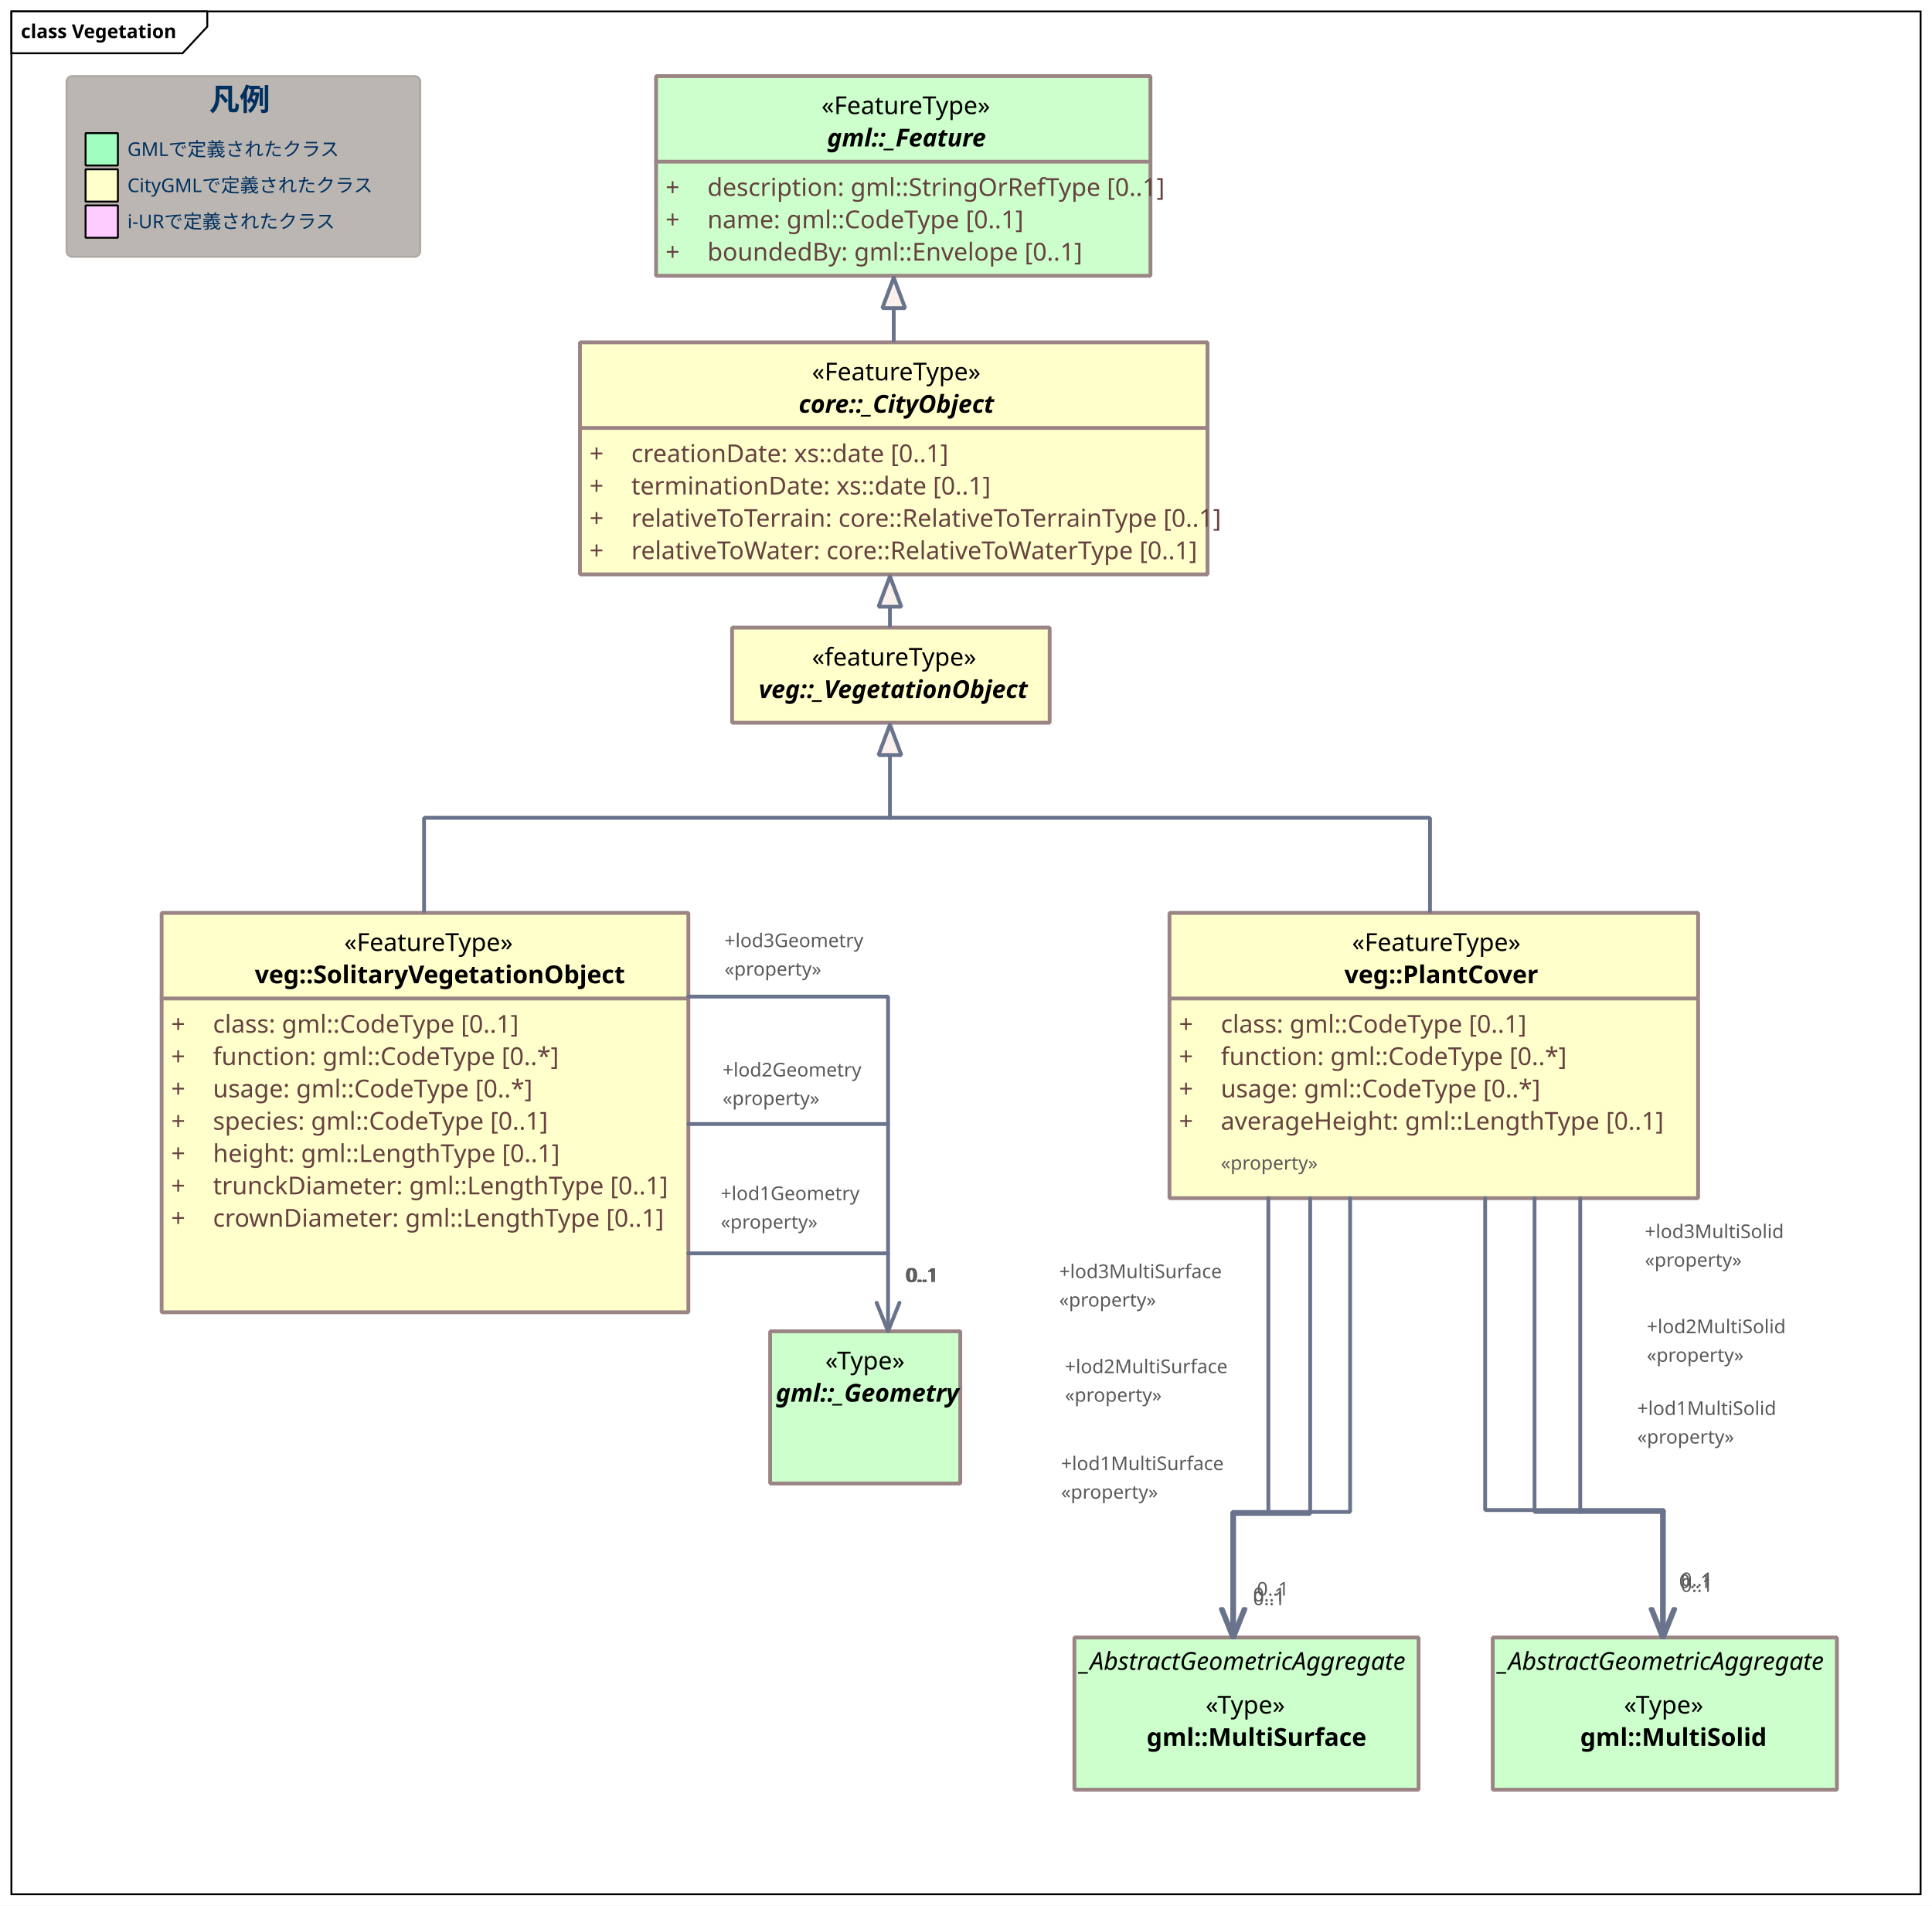
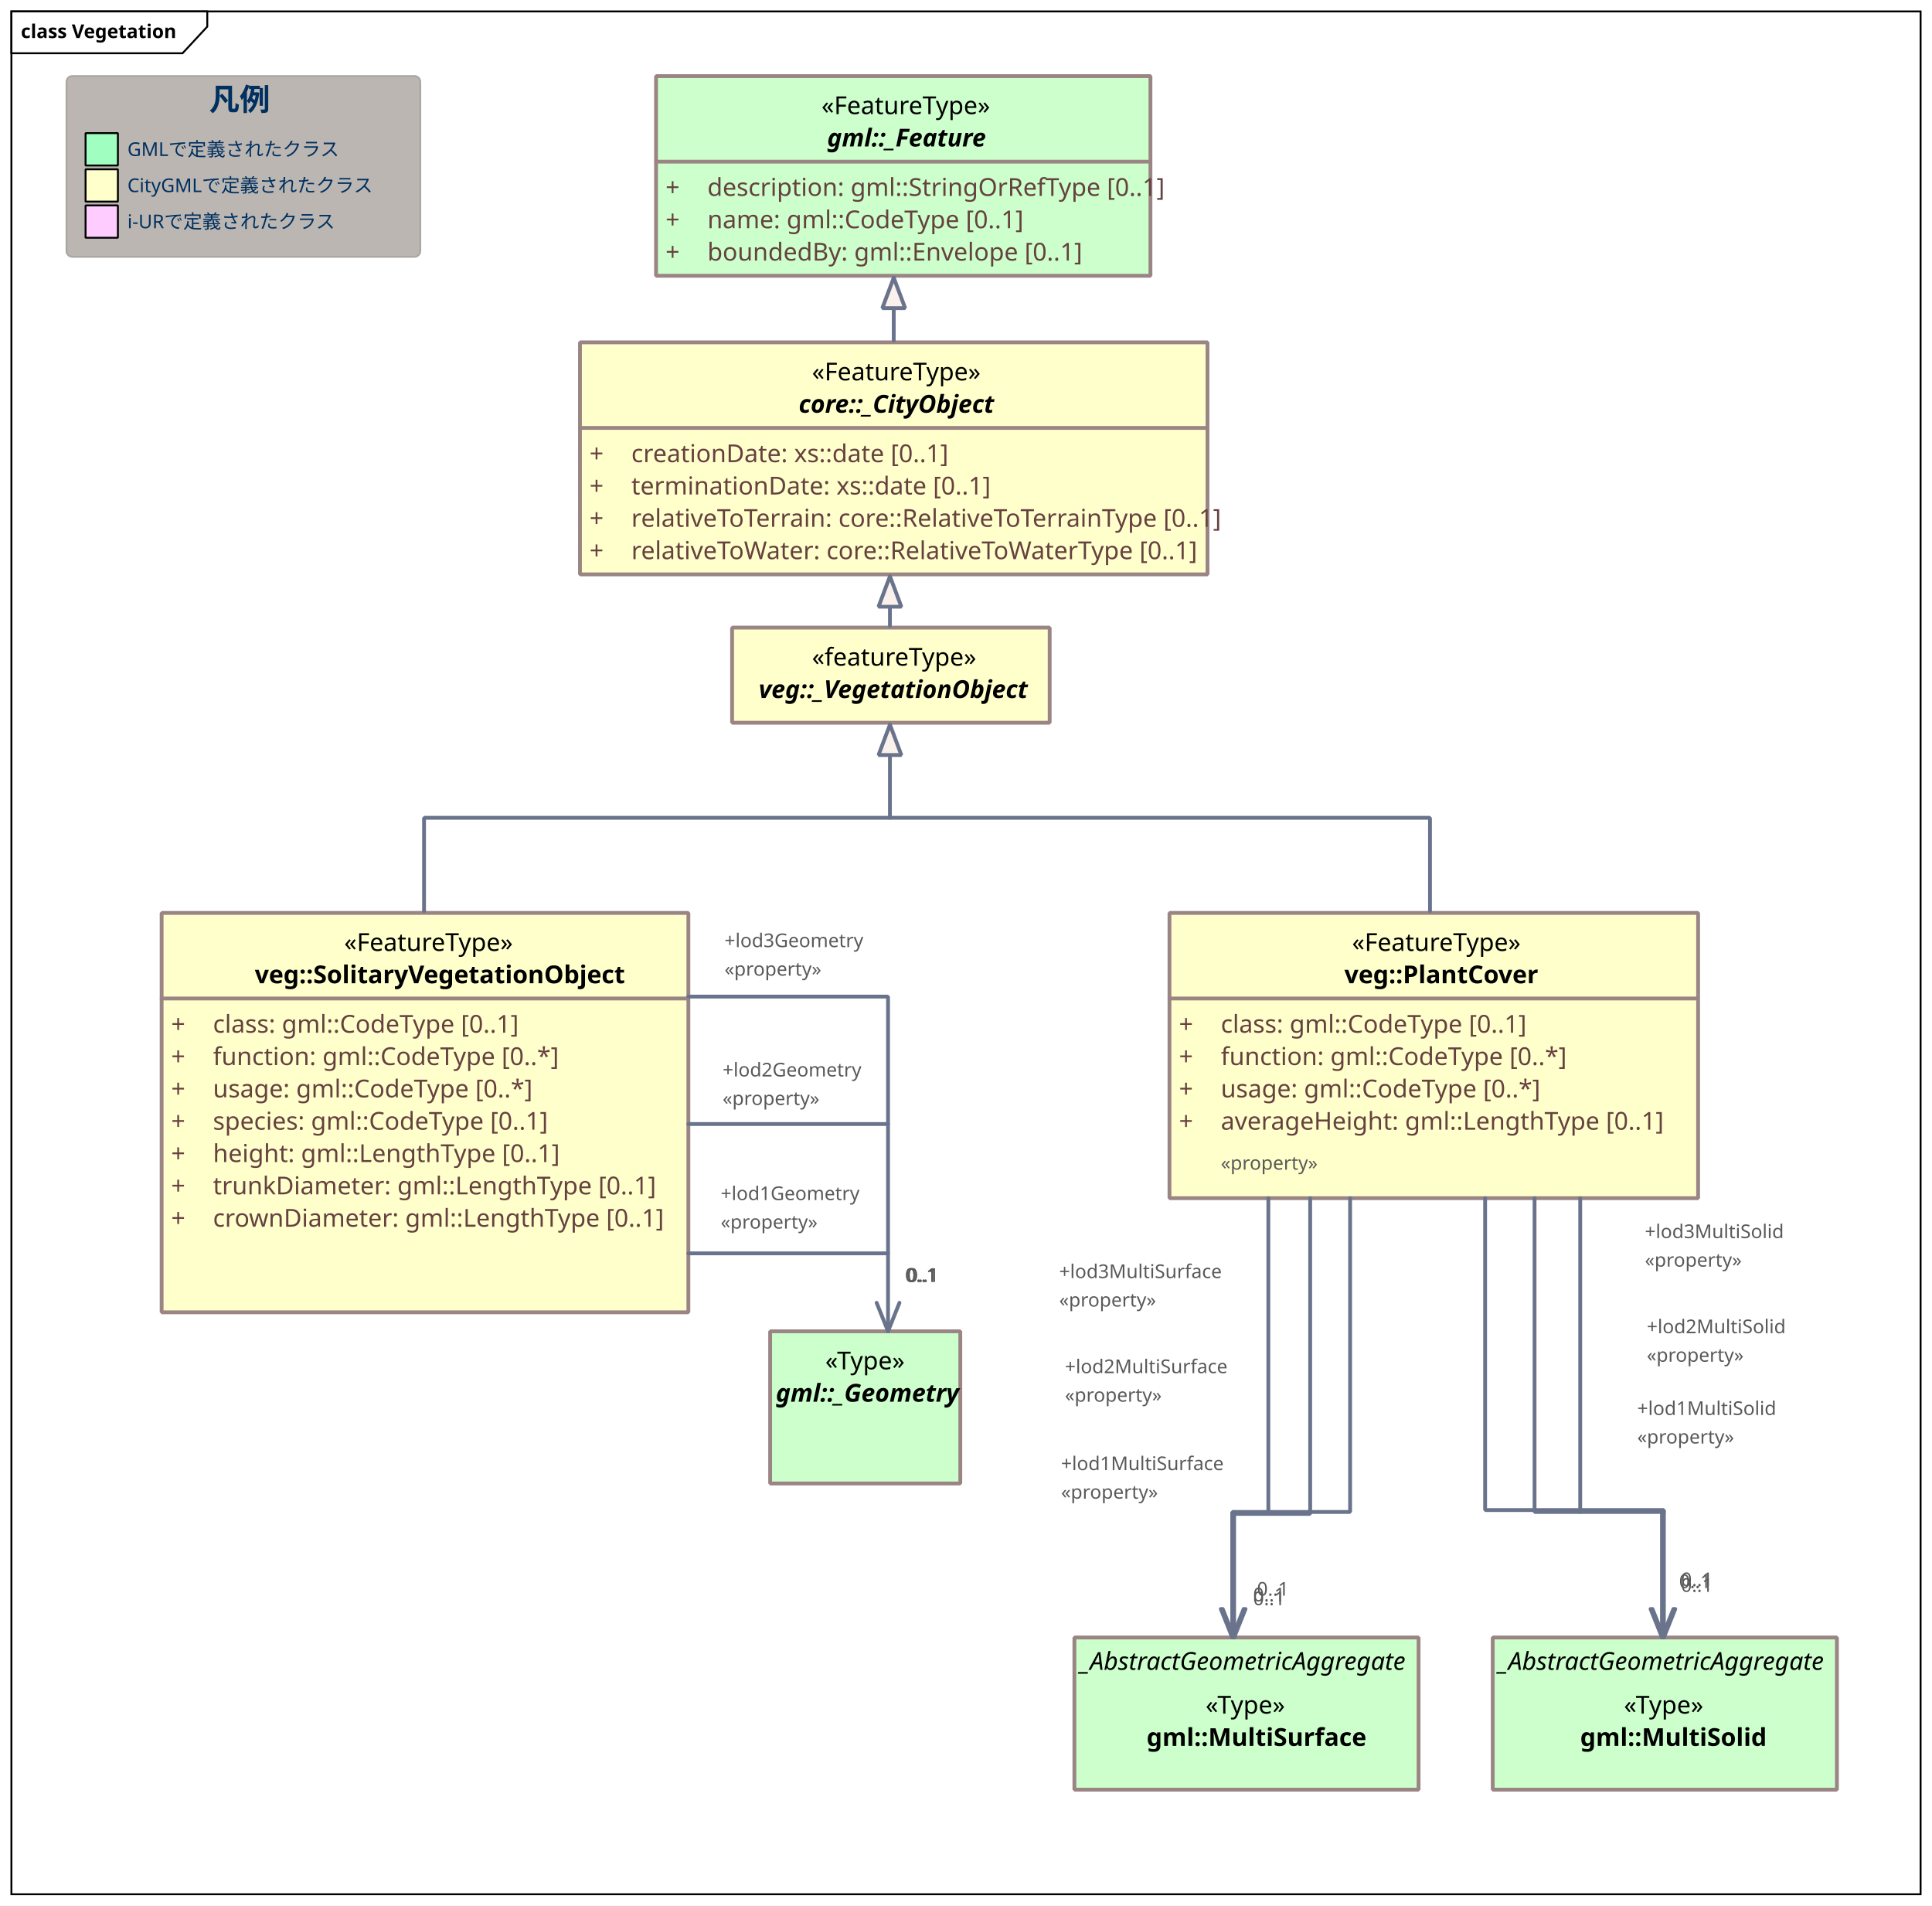
<svg xmlns="http://www.w3.org/2000/svg" width="26.88cm" height="26.51cm" viewBox="0 0 1016 1002">
  <g style="fill:#FFFFFF;fill-opacity:1.00;">
    <rect x="0" y="0" width="1016" height="1002" shape-rendering="auto" />
  </g>
  <g style="stroke-width:1;stroke-linecap:square;stroke-linejoin:miter; fill:#000000;fill-opacity:0.00; stroke:#000000; stroke-opacity:1.00">
    <path d="M 6 6 L 6 996 L 1010 996 L 1010 6 L 6 6" shape-rendering="auto" />
  </g>
  <g style="stroke-width:1;stroke-linecap:square;stroke-linejoin:miter; fill:#FFFFFF;fill-opacity:1.00; stroke:#000000; stroke-opacity:1.00">
    <polygon points="6 28 96 28 109 14 109 6 6 6 6 28" shape-rendering="auto" style="fill-rule:evenodd;" />
  </g>
  <g style="stroke-width:1;stroke-linecap:square;stroke-linejoin:miter; fill:#000000;fill-opacity:1.00; stroke:#000000; stroke-opacity:0.00">
    <text x="11.00" y="20.00" textLength="83" style="font-family:メイリオ; font-weight:700; font-style:normal; font-size:10px; fill:#000000;fill-opacity:1.00; stroke:#000000; stroke-opacity:0.00 stroke-width:0; white-space: pre;" xml:space="preserve" transform="rotate(-0.00 11.00 20.00)">class Vegetation</text>
  </g>
  <g style="stroke-width:2;stroke-linecap:round;stroke-linejoin:bevel; fill:#FFFFCC;fill-opacity:1.00; stroke:#9A8484; stroke-opacity:1.00">
    <rect x="385" y="330" width="167" height="50" rx="0.00" shape-rendering="auto" />
  </g>
  <g style="stroke-width:1;stroke-linecap:round;stroke-linejoin:bevel; fill:#000000;fill-opacity:1.00; stroke:#000000; stroke-opacity:0.00">
    <text x="427.00" y="350.00" textLength="83" style="font-family:Yu Gothic UI; font-weight:400; font-style:normal; font-size:13px; fill:#000000;fill-opacity:1.00; stroke:#000000; stroke-opacity:0.00 stroke-width:0; white-space: pre;" xml:space="preserve" transform="rotate(-0.00 427.00 350.00)">«featureType»</text>
    <text x="399.00" y="367.00" textLength="138" style="font-family:Yu Gothic UI; font-weight:700; font-style:italic; font-size:13px; fill:#000000;fill-opacity:1.00; stroke:#000000; stroke-opacity:0.00 stroke-width:0; white-space: pre;" xml:space="preserve" transform="rotate(-0.00 399.00 367.00)">veg::_VegetationObject</text>
  </g>
  <g style="stroke-width:2;stroke-linecap:round;stroke-linejoin:bevel; fill:#FFFFCC;fill-opacity:1.00; stroke:#9A8484; stroke-opacity:1.00">
    <rect x="615" y="480" width="278" height="150" rx="0.00" shape-rendering="auto" />
  </g>
  <g style="stroke-width:1;stroke-linecap:round;stroke-linejoin:bevel; fill:#000000;fill-opacity:1.00; stroke:#000000; stroke-opacity:0.00">
    <text x="711.00" y="500.00" textLength="85" style="font-family:Yu Gothic UI; font-weight:400; font-style:normal; font-size:13px; fill:#000000;fill-opacity:1.00; stroke:#000000; stroke-opacity:0.00 stroke-width:0; white-space: pre;" xml:space="preserve" transform="rotate(-0.00 711.00 500.00)">«FeatureType»</text>
    <text x="707.00" y="517.00" textLength="94" style="font-family:Yu Gothic UI; font-weight:700; font-style:normal; font-size:13px; fill:#000000;fill-opacity:1.00; stroke:#000000; stroke-opacity:0.00 stroke-width:0; white-space: pre;" xml:space="preserve" transform="rotate(-0.00 707.00 517.00)">veg::PlantCover</text>
  </g>
  <g style="stroke-width:2;stroke-linecap:round;stroke-linejoin:bevel; fill:#000000;fill-opacity:0.00; stroke:#9A8484; stroke-opacity:1.00">
    <path d="M 615 525 L 892 525" shape-rendering="auto" />
  </g>
  <g style="stroke-width:1;stroke-linecap:round;stroke-linejoin:bevel; fill:#66413F;fill-opacity:1.00; stroke:#000000; stroke-opacity:0.00">
    <text x="620.00" y="543.00" textLength="13" style="font-family:Yu Gothic UI; font-weight:400; font-style:normal; font-size:13px; fill:#66413F;fill-opacity:1.00; stroke:#000000; stroke-opacity:0.00 stroke-width:0; white-space: pre;" xml:space="preserve" transform="rotate(-0.00 620.00 543.00)">+ </text>
    <text x="642.00" y="543.00" textLength="154" style="font-family:Yu Gothic UI; font-weight:400; font-style:normal; font-size:13px; fill:#66413F;fill-opacity:1.00; stroke:#000000; stroke-opacity:0.00 stroke-width:0; white-space: pre;" xml:space="preserve" transform="rotate(-0.00 642.00 543.00)">class: gml::CodeType [0..1]</text>
    <text x="620.00" y="560.00" textLength="13" style="font-family:Yu Gothic UI; font-weight:400; font-style:normal; font-size:13px; fill:#66413F;fill-opacity:1.00; stroke:#000000; stroke-opacity:0.00 stroke-width:0; white-space: pre;" xml:space="preserve" transform="rotate(-0.00 620.00 560.00)">+ </text>
    <text x="642.00" y="560.00" textLength="170" style="font-family:Yu Gothic UI; font-weight:400; font-style:normal; font-size:13px; fill:#66413F;fill-opacity:1.00; stroke:#000000; stroke-opacity:0.00 stroke-width:0; white-space: pre;" xml:space="preserve" transform="rotate(-0.00 642.00 560.00)">function: gml::CodeType [0..*]</text>
    <text x="620.00" y="577.00" textLength="13" style="font-family:Yu Gothic UI; font-weight:400; font-style:normal; font-size:13px; fill:#66413F;fill-opacity:1.00; stroke:#000000; stroke-opacity:0.00 stroke-width:0; white-space: pre;" xml:space="preserve" transform="rotate(-0.00 620.00 577.00)">+ </text>
    <text x="642.00" y="577.00" textLength="159" style="font-family:Yu Gothic UI; font-weight:400; font-style:normal; font-size:13px; fill:#66413F;fill-opacity:1.00; stroke:#000000; stroke-opacity:0.00 stroke-width:0; white-space: pre;" xml:space="preserve" transform="rotate(-0.00 642.00 577.00)">usage: gml::CodeType [0..*]</text>
    <text x="620.00" y="594.00" textLength="13" style="font-family:Yu Gothic UI; font-weight:400; font-style:normal; font-size:13px; fill:#66413F;fill-opacity:1.00; stroke:#000000; stroke-opacity:0.00 stroke-width:0; white-space: pre;" xml:space="preserve" transform="rotate(-0.00 620.00 594.00)">+ </text>
    <text x="642.00" y="594.00" textLength="219" style="font-family:Yu Gothic UI; font-weight:400; font-style:normal; font-size:13px; fill:#66413F;fill-opacity:1.00; stroke:#000000; stroke-opacity:0.00 stroke-width:0; white-space: pre;" xml:space="preserve" transform="rotate(-0.00 642.00 594.00)">averageHeight: gml::LengthType [0..1]</text>
  </g>
  <g style="stroke-width:2;stroke-linecap:round;stroke-linejoin:bevel; fill:#CCFFCC;fill-opacity:1.00; stroke:#9A8484; stroke-opacity:1.00">
    <rect x="405" y="700" width="100" height="80" rx="0.00" shape-rendering="auto" />
  </g>
  <g style="stroke-width:1;stroke-linecap:round;stroke-linejoin:bevel; fill:#000000;fill-opacity:1.00; stroke:#000000; stroke-opacity:0.00">
    <text x="434.00" y="720.00" textLength="42" style="font-family:Yu Gothic UI; font-weight:400; font-style:normal; font-size:13px; fill:#000000;fill-opacity:1.00; stroke:#000000; stroke-opacity:0.00 stroke-width:0; white-space: pre;" xml:space="preserve" transform="rotate(-0.00 434.00 720.00)">«Type»</text>
    <text x="408.00" y="737.00" textLength="94" style="font-family:Yu Gothic UI; font-weight:700; font-style:italic; font-size:13px; fill:#000000;fill-opacity:1.00; stroke:#000000; stroke-opacity:0.00 stroke-width:0; white-space: pre;" xml:space="preserve" transform="rotate(-0.00 408.00 737.00)">gml::_Geometry</text>
  </g>
  <g style="stroke-width:2;stroke-linecap:round;stroke-linejoin:bevel; fill:#CCFFCC;fill-opacity:1.00; stroke:#9A8484; stroke-opacity:1.00">
    <rect x="565" y="861" width="181" height="80" rx="0.00" shape-rendering="auto" />
  </g>
  <g style="stroke-width:1;stroke-linecap:round;stroke-linejoin:bevel; fill:#000000;fill-opacity:1.00; stroke:#000000; stroke-opacity:0.00">
    <text x="568.00" y="878.00" textLength="175" style="font-family:Yu Gothic UI; font-weight:400; font-style:italic; font-size:13px; fill:#000000;fill-opacity:1.00; stroke:#000000; stroke-opacity:0.00 stroke-width:0; white-space: pre;" xml:space="preserve" transform="rotate(-0.00 568.00 878.00)">_AbstractGeometricAggregate</text>
    <text x="634.00" y="901.00" textLength="42" style="font-family:Yu Gothic UI; font-weight:400; font-style:normal; font-size:13px; fill:#000000;fill-opacity:1.00; stroke:#000000; stroke-opacity:0.00 stroke-width:0; white-space: pre;" xml:space="preserve" transform="rotate(-0.00 634.00 901.00)">«Type»</text>
    <text x="603.00" y="918.00" textLength="104" style="font-family:Yu Gothic UI; font-weight:700; font-style:normal; font-size:13px; fill:#000000;fill-opacity:1.00; stroke:#000000; stroke-opacity:0.00 stroke-width:0; white-space: pre;" xml:space="preserve" transform="rotate(-0.00 603.00 918.00)">gml::MultiSurface</text>
  </g>
  <g style="stroke-width:2;stroke-linecap:round;stroke-linejoin:bevel; fill:#CCFFCC;fill-opacity:1.00; stroke:#9A8484; stroke-opacity:1.00">
    <rect x="785" y="861" width="181" height="80" rx="0.00" shape-rendering="auto" />
  </g>
  <g style="stroke-width:1;stroke-linecap:round;stroke-linejoin:bevel; fill:#000000;fill-opacity:1.00; stroke:#000000; stroke-opacity:0.00">
    <text x="788.00" y="878.00" textLength="175" style="font-family:Yu Gothic UI; font-weight:400; font-style:italic; font-size:13px; fill:#000000;fill-opacity:1.00; stroke:#000000; stroke-opacity:0.00 stroke-width:0; white-space: pre;" xml:space="preserve" transform="rotate(-0.00 788.00 878.00)">_AbstractGeometricAggregate</text>
    <text x="854.00" y="901.00" textLength="42" style="font-family:Yu Gothic UI; font-weight:400; font-style:normal; font-size:13px; fill:#000000;fill-opacity:1.00; stroke:#000000; stroke-opacity:0.00 stroke-width:0; white-space: pre;" xml:space="preserve" transform="rotate(-0.00 854.00 901.00)">«Type»</text>
    <text x="831.00" y="918.00" textLength="89" style="font-family:Yu Gothic UI; font-weight:700; font-style:normal; font-size:13px; fill:#000000;fill-opacity:1.00; stroke:#000000; stroke-opacity:0.00 stroke-width:0; white-space: pre;" xml:space="preserve" transform="rotate(-0.00 831.00 918.00)">gml::MultiSolid</text>
  </g>
  <g style="stroke-width:2;stroke-linecap:round;stroke-linejoin:bevel; fill:#FFFFCC;fill-opacity:1.00; stroke:#9A8484; stroke-opacity:1.00">
    <rect x="85" y="480" width="277" height="210" rx="0.00" shape-rendering="auto" />
  </g>
  <g style="stroke-width:1;stroke-linecap:round;stroke-linejoin:bevel; fill:#000000;fill-opacity:1.00; stroke:#000000; stroke-opacity:0.00">
    <text x="181.00" y="500.00" textLength="85" style="font-family:Yu Gothic UI; font-weight:400; font-style:normal; font-size:13px; fill:#000000;fill-opacity:1.00; stroke:#000000; stroke-opacity:0.00 stroke-width:0; white-space: pre;" xml:space="preserve" transform="rotate(-0.00 181.00 500.00)">«FeatureType»</text>
    <text x="134.00" y="517.00" textLength="178" style="font-family:Yu Gothic UI; font-weight:700; font-style:normal; font-size:13px; fill:#000000;fill-opacity:1.00; stroke:#000000; stroke-opacity:0.00 stroke-width:0; white-space: pre;" xml:space="preserve" transform="rotate(-0.00 134.00 517.00)">veg::SolitaryVegetationObject</text>
  </g>
  <g style="stroke-width:2;stroke-linecap:round;stroke-linejoin:bevel; fill:#000000;fill-opacity:0.00; stroke:#9A8484; stroke-opacity:1.00">
    <path d="M 85 525 L 361 525" shape-rendering="auto" />
  </g>
  <g style="stroke-width:1;stroke-linecap:round;stroke-linejoin:bevel; fill:#66413F;fill-opacity:1.00; stroke:#000000; stroke-opacity:0.00">
    <text x="90.00" y="543.00" textLength="13" style="font-family:Yu Gothic UI; font-weight:400; font-style:normal; font-size:13px; fill:#66413F;fill-opacity:1.00; stroke:#000000; stroke-opacity:0.00 stroke-width:0; white-space: pre;" xml:space="preserve" transform="rotate(-0.00 90.00 543.00)">+ </text>
    <text x="112.00" y="543.00" textLength="154" style="font-family:Yu Gothic UI; font-weight:400; font-style:normal; font-size:13px; fill:#66413F;fill-opacity:1.00; stroke:#000000; stroke-opacity:0.00 stroke-width:0; white-space: pre;" xml:space="preserve" transform="rotate(-0.00 112.00 543.00)">class: gml::CodeType [0..1]</text>
    <text x="90.00" y="560.00" textLength="13" style="font-family:Yu Gothic UI; font-weight:400; font-style:normal; font-size:13px; fill:#66413F;fill-opacity:1.00; stroke:#000000; stroke-opacity:0.00 stroke-width:0; white-space: pre;" xml:space="preserve" transform="rotate(-0.00 90.00 560.00)">+ </text>
    <text x="112.00" y="560.00" textLength="170" style="font-family:Yu Gothic UI; font-weight:400; font-style:normal; font-size:13px; fill:#66413F;fill-opacity:1.00; stroke:#000000; stroke-opacity:0.00 stroke-width:0; white-space: pre;" xml:space="preserve" transform="rotate(-0.00 112.00 560.00)">function: gml::CodeType [0..*]</text>
    <text x="90.00" y="577.00" textLength="13" style="font-family:Yu Gothic UI; font-weight:400; font-style:normal; font-size:13px; fill:#66413F;fill-opacity:1.00; stroke:#000000; stroke-opacity:0.00 stroke-width:0; white-space: pre;" xml:space="preserve" transform="rotate(-0.00 90.00 577.00)">+ </text>
    <text x="112.00" y="577.00" textLength="159" style="font-family:Yu Gothic UI; font-weight:400; font-style:normal; font-size:13px; fill:#66413F;fill-opacity:1.00; stroke:#000000; stroke-opacity:0.00 stroke-width:0; white-space: pre;" xml:space="preserve" transform="rotate(-0.00 112.00 577.00)">usage: gml::CodeType [0..*]</text>
    <text x="90.00" y="594.00" textLength="13" style="font-family:Yu Gothic UI; font-weight:400; font-style:normal; font-size:13px; fill:#66413F;fill-opacity:1.00; stroke:#000000; stroke-opacity:0.00 stroke-width:0; white-space: pre;" xml:space="preserve" transform="rotate(-0.00 90.00 594.00)">+ </text>
    <text x="112.00" y="594.00" textLength="169" style="font-family:Yu Gothic UI; font-weight:400; font-style:normal; font-size:13px; fill:#66413F;fill-opacity:1.00; stroke:#000000; stroke-opacity:0.00 stroke-width:0; white-space: pre;" xml:space="preserve" transform="rotate(-0.00 112.00 594.00)">species: gml::CodeType [0..1]</text>
    <text x="90.00" y="611.00" textLength="13" style="font-family:Yu Gothic UI; font-weight:400; font-style:normal; font-size:13px; fill:#66413F;fill-opacity:1.00; stroke:#000000; stroke-opacity:0.00 stroke-width:0; white-space: pre;" xml:space="preserve" transform="rotate(-0.00 90.00 611.00)">+ </text>
    <text x="112.00" y="611.00" textLength="170" style="font-family:Yu Gothic UI; font-weight:400; font-style:normal; font-size:13px; fill:#66413F;fill-opacity:1.00; stroke:#000000; stroke-opacity:0.00 stroke-width:0; white-space: pre;" xml:space="preserve" transform="rotate(-0.00 112.00 611.00)">height: gml::LengthType [0..1]</text>
    <text x="90.00" y="628.00" textLength="13" style="font-family:Yu Gothic UI; font-weight:400; font-style:normal; font-size:13px; fill:#66413F;fill-opacity:1.00; stroke:#000000; stroke-opacity:0.00 stroke-width:0; white-space: pre;" xml:space="preserve" transform="rotate(-0.00 90.00 628.00)">+ </text>
-     <text x="112.00" y="628.00" textLength="222" style="font-family:Yu Gothic UI; font-weight:400; font-style:normal; font-size:13px; fill:#66413F;fill-opacity:1.00; stroke:#000000; stroke-opacity:0.00 stroke-width:0; white-space: pre;" xml:space="preserve" transform="rotate(-0.00 112.00 628.00)">trunckDiameter: gml::LengthType [0..1]</text>
+     <text x="112.00" y="628.00" textLength="216" style="font-family:Yu Gothic UI; font-weight:400; font-style:normal; font-size:13px; fill:#66413F;fill-opacity:1.00; stroke:#000000; stroke-opacity:0.00 stroke-width:0; white-space: pre;" xml:space="preserve" transform="rotate(-0.00 112.00 628.00)">trunkDiameter: gml::LengthType [0..1]</text>
    <text x="90.00" y="645.00" textLength="13" style="font-family:Yu Gothic UI; font-weight:400; font-style:normal; font-size:13px; fill:#66413F;fill-opacity:1.00; stroke:#000000; stroke-opacity:0.00 stroke-width:0; white-space: pre;" xml:space="preserve" transform="rotate(-0.00 90.00 645.00)">+ </text>
    <text x="112.00" y="645.00" textLength="222" style="font-family:Yu Gothic UI; font-weight:400; font-style:normal; font-size:13px; fill:#66413F;fill-opacity:1.00; stroke:#000000; stroke-opacity:0.00 stroke-width:0; white-space: pre;" xml:space="preserve" transform="rotate(-0.00 112.00 645.00)">crownDiameter: gml::LengthType [0..1]</text>
  </g>
  <g style="stroke-width:2;stroke-linecap:round;stroke-linejoin:bevel; fill:#FFFFCC;fill-opacity:1.00; stroke:#9A8484; stroke-opacity:1.00">
    <rect x="305" y="180" width="330" height="122" rx="0.00" shape-rendering="auto" />
  </g>
  <g style="stroke-width:1;stroke-linecap:round;stroke-linejoin:bevel; fill:#000000;fill-opacity:1.00; stroke:#000000; stroke-opacity:0.00">
    <text x="427.00" y="200.00" textLength="85" style="font-family:Yu Gothic UI; font-weight:400; font-style:normal; font-size:13px; fill:#000000;fill-opacity:1.00; stroke:#000000; stroke-opacity:0.00 stroke-width:0; white-space: pre;" xml:space="preserve" transform="rotate(-0.00 427.00 200.00)">«FeatureType»</text>
    <text x="420.00" y="217.00" textLength="99" style="font-family:Yu Gothic UI; font-weight:700; font-style:italic; font-size:13px; fill:#000000;fill-opacity:1.00; stroke:#000000; stroke-opacity:0.00 stroke-width:0; white-space: pre;" xml:space="preserve" transform="rotate(-0.00 420.00 217.00)">core::_CityObject</text>
  </g>
  <g style="stroke-width:2;stroke-linecap:round;stroke-linejoin:bevel; fill:#000000;fill-opacity:0.00; stroke:#9A8484; stroke-opacity:1.00">
    <path d="M 305 225 L 634 225" shape-rendering="auto" />
  </g>
  <g style="stroke-width:1;stroke-linecap:round;stroke-linejoin:bevel; fill:#66413F;fill-opacity:1.00; stroke:#000000; stroke-opacity:0.00">
    <text x="310.00" y="243.00" textLength="13" style="font-family:Yu Gothic UI; font-weight:400; font-style:normal; font-size:13px; fill:#66413F;fill-opacity:1.00; stroke:#000000; stroke-opacity:0.00 stroke-width:0; white-space: pre;" xml:space="preserve" transform="rotate(-0.00 310.00 243.00)">+ </text>
    <text x="332.00" y="243.00" textLength="157" style="font-family:Yu Gothic UI; font-weight:400; font-style:normal; font-size:13px; fill:#66413F;fill-opacity:1.00; stroke:#000000; stroke-opacity:0.00 stroke-width:0; white-space: pre;" xml:space="preserve" transform="rotate(-0.00 332.00 243.00)">creationDate: xs::date [0..1]</text>
    <text x="310.00" y="260.00" textLength="13" style="font-family:Yu Gothic UI; font-weight:400; font-style:normal; font-size:13px; fill:#66413F;fill-opacity:1.00; stroke:#000000; stroke-opacity:0.00 stroke-width:0; white-space: pre;" xml:space="preserve" transform="rotate(-0.00 310.00 260.00)">+ </text>
    <text x="332.00" y="260.00" textLength="176" style="font-family:Yu Gothic UI; font-weight:400; font-style:normal; font-size:13px; fill:#66413F;fill-opacity:1.00; stroke:#000000; stroke-opacity:0.00 stroke-width:0; white-space: pre;" xml:space="preserve" transform="rotate(-0.00 332.00 260.00)">terminationDate: xs::date [0..1]</text>
    <text x="310.00" y="277.00" textLength="13" style="font-family:Yu Gothic UI; font-weight:400; font-style:normal; font-size:13px; fill:#66413F;fill-opacity:1.00; stroke:#000000; stroke-opacity:0.00 stroke-width:0; white-space: pre;" xml:space="preserve" transform="rotate(-0.00 310.00 277.00)">+ </text>
    <text x="332.00" y="277.00" textLength="298" style="font-family:Yu Gothic UI; font-weight:400; font-style:normal; font-size:13px; fill:#66413F;fill-opacity:1.00; stroke:#000000; stroke-opacity:0.00 stroke-width:0; white-space: pre;" xml:space="preserve" transform="rotate(-0.00 332.00 277.00)">relativeToTerrain: core::RelativeToTerrainType [0..1]</text>
    <text x="310.00" y="294.00" textLength="13" style="font-family:Yu Gothic UI; font-weight:400; font-style:normal; font-size:13px; fill:#66413F;fill-opacity:1.00; stroke:#000000; stroke-opacity:0.00 stroke-width:0; white-space: pre;" xml:space="preserve" transform="rotate(-0.00 310.00 294.00)">+ </text>
    <text x="332.00" y="294.00" textLength="286" style="font-family:Yu Gothic UI; font-weight:400; font-style:normal; font-size:13px; fill:#66413F;fill-opacity:1.00; stroke:#000000; stroke-opacity:0.00 stroke-width:0; white-space: pre;" xml:space="preserve" transform="rotate(-0.00 332.00 294.00)">relativeToWater: core::RelativeToWaterType [0..1]</text>
  </g>
  <g style="stroke-width:2;stroke-linecap:round;stroke-linejoin:bevel; fill:#CCFFCC;fill-opacity:1.00; stroke:#9A8484; stroke-opacity:1.00">
    <rect x="345" y="40" width="260" height="105" rx="0.00" shape-rendering="auto" />
  </g>
  <g style="stroke-width:1;stroke-linecap:round;stroke-linejoin:bevel; fill:#000000;fill-opacity:1.00; stroke:#000000; stroke-opacity:0.00">
    <text x="432.00" y="60.00" textLength="85" style="font-family:Yu Gothic UI; font-weight:400; font-style:normal; font-size:13px; fill:#000000;fill-opacity:1.00; stroke:#000000; stroke-opacity:0.00 stroke-width:0; white-space: pre;" xml:space="preserve" transform="rotate(-0.00 432.00 60.00)">«FeatureType»</text>
    <text x="435.00" y="77.00" textLength="80" style="font-family:Yu Gothic UI; font-weight:700; font-style:italic; font-size:13px; fill:#000000;fill-opacity:1.00; stroke:#000000; stroke-opacity:0.00 stroke-width:0; white-space: pre;" xml:space="preserve" transform="rotate(-0.00 435.00 77.00)">gml::_Feature</text>
  </g>
  <g style="stroke-width:2;stroke-linecap:round;stroke-linejoin:bevel; fill:#000000;fill-opacity:0.00; stroke:#9A8484; stroke-opacity:1.00">
    <path d="M 345 85 L 604 85" shape-rendering="auto" />
  </g>
  <g style="stroke-width:1;stroke-linecap:round;stroke-linejoin:bevel; fill:#66413F;fill-opacity:1.00; stroke:#000000; stroke-opacity:0.00">
    <text x="350.00" y="103.00" textLength="13" style="font-family:Yu Gothic UI; font-weight:400; font-style:normal; font-size:13px; fill:#66413F;fill-opacity:1.00; stroke:#000000; stroke-opacity:0.00 stroke-width:0; white-space: pre;" xml:space="preserve" transform="rotate(-0.00 350.00 103.00)">+ </text>
    <text x="372.00" y="103.00" textLength="228" style="font-family:Yu Gothic UI; font-weight:400; font-style:normal; font-size:13px; fill:#66413F;fill-opacity:1.00; stroke:#000000; stroke-opacity:0.00 stroke-width:0; white-space: pre;" xml:space="preserve" transform="rotate(-0.00 372.00 103.00)">description: gml::StringOrRefType [0..1]</text>
    <text x="350.00" y="120.00" textLength="13" style="font-family:Yu Gothic UI; font-weight:400; font-style:normal; font-size:13px; fill:#66413F;fill-opacity:1.00; stroke:#000000; stroke-opacity:0.00 stroke-width:0; white-space: pre;" xml:space="preserve" transform="rotate(-0.00 350.00 120.00)">+ </text>
    <text x="372.00" y="120.00" textLength="158" style="font-family:Yu Gothic UI; font-weight:400; font-style:normal; font-size:13px; fill:#66413F;fill-opacity:1.00; stroke:#000000; stroke-opacity:0.00 stroke-width:0; white-space: pre;" xml:space="preserve" transform="rotate(-0.00 372.00 120.00)">name: gml::CodeType [0..1]</text>
    <text x="350.00" y="137.00" textLength="13" style="font-family:Yu Gothic UI; font-weight:400; font-style:normal; font-size:13px; fill:#66413F;fill-opacity:1.00; stroke:#000000; stroke-opacity:0.00 stroke-width:0; white-space: pre;" xml:space="preserve" transform="rotate(-0.00 350.00 137.00)">+ </text>
    <text x="372.00" y="137.00" textLength="186" style="font-family:Yu Gothic UI; font-weight:400; font-style:normal; font-size:13px; fill:#66413F;fill-opacity:1.00; stroke:#000000; stroke-opacity:0.00 stroke-width:0; white-space: pre;" xml:space="preserve" transform="rotate(-0.00 372.00 137.00)">boundedBy: gml::Envelope [0..1]</text>
  </g>
  <g style="stroke-width:1;stroke-linecap:round;stroke-linejoin:bevel; fill:#BBB6B1;fill-opacity:1.00; stroke:#ACA7A2; stroke-opacity:1.00">
    <rect x="35" y="40" width="186" height="95" rx="3.00" shape-rendering="auto" />
  </g>
  <g style="stroke-width:1;stroke-linecap:round;stroke-linejoin:bevel; fill:#A0FFC0;fill-opacity:1.00; stroke:#000000; stroke-opacity:1.00">
    <rect x="45" y="70" width="17" height="17" rx="0.00" shape-rendering="auto" />
  </g>
  <g style="stroke-width:1;stroke-linecap:round;stroke-linejoin:bevel; fill:#003060;fill-opacity:1.00; stroke:#000000; stroke-opacity:0.00">
    <text x="67.00" y="82.00" textLength="111" style="font-family:メイリオ; font-weight:0; font-style:normal; font-size:10px; fill:#003060;fill-opacity:1.00; stroke:#000000; stroke-opacity:0.00 stroke-width:0; white-space: pre;" xml:space="preserve" transform="rotate(-0.00 67.00 82.00)">GMLで定義されたクラス</text>
  </g>
  <g style="stroke-width:1;stroke-linecap:round;stroke-linejoin:bevel; fill:#FFFFCC;fill-opacity:1.00; stroke:#000000; stroke-opacity:1.00">
    <rect x="45" y="89" width="17" height="17" rx="0.00" shape-rendering="auto" />
  </g>
  <g style="stroke-width:1;stroke-linecap:round;stroke-linejoin:bevel; fill:#003060;fill-opacity:1.00; stroke:#000000; stroke-opacity:0.00">
    <text x="67.00" y="101.00" textLength="131" style="font-family:メイリオ; font-weight:0; font-style:normal; font-size:10px; fill:#003060;fill-opacity:1.00; stroke:#000000; stroke-opacity:0.00 stroke-width:0; white-space: pre;" xml:space="preserve" transform="rotate(-0.00 67.00 101.00)">CityGMLで定義されたクラス</text>
  </g>
  <g style="stroke-width:1;stroke-linecap:round;stroke-linejoin:bevel; fill:#FFCCFF;fill-opacity:1.00; stroke:#000000; stroke-opacity:1.00">
    <rect x="45" y="108" width="17" height="17" rx="0.00" shape-rendering="auto" />
  </g>
  <g style="stroke-width:1;stroke-linecap:round;stroke-linejoin:bevel; fill:#003060;fill-opacity:1.00; stroke:#000000; stroke-opacity:0.00">
    <text x="67.00" y="120.00" textLength="111" style="font-family:メイリオ; font-weight:0; font-style:normal; font-size:10px; fill:#003060;fill-opacity:1.00; stroke:#000000; stroke-opacity:0.00 stroke-width:0; white-space: pre;" xml:space="preserve" transform="rotate(-0.00 67.00 120.00)">i-URで定義されたクラス</text>
    <text x="110.00" y="58.00" textLength="22" style="font-family:メイリオ; font-weight:700; font-style:normal; font-size:16px; fill:#003060;fill-opacity:1.00; stroke:#000000; stroke-opacity:0.00 stroke-width:0; white-space: pre;" xml:space="preserve" transform="rotate(-0.00 110.00 58.00)">凡例</text>
  </g>
  <g style="stroke-width:2;stroke-linecap:round;stroke-linejoin:bevel; fill:#000000;fill-opacity:0.00; stroke:#69738C; stroke-opacity:1.00">
    <path d="M 648 861 L 648 795 L 710 795 L 710 630" shape-rendering="auto" />
    <path d="M 654 846 L 648 861 L 642 846" shape-rendering="auto" />
    <path d="M 468 329 L 468 303" shape-rendering="auto" />
  </g>
  <g style="stroke-width:2;stroke-linecap:round;stroke-linejoin:bevel; fill:#FAF1EC;fill-opacity:1.00; stroke:#69738C; stroke-opacity:1.00">
    <polygon points="474 319 462 319 468 303" shape-rendering="auto" style="fill-rule:evenodd;" />
  </g>
  <g style="stroke-width:2;stroke-linecap:round;stroke-linejoin:bevel; fill:#000000;fill-opacity:0.00; stroke:#69738C; stroke-opacity:1.00">
    <path d="M 467 659 L 362 659" shape-rendering="auto" />
    <path d="M 467 591 L 362 591" shape-rendering="auto" />
    <path d="M 467 700 L 467 524 L 362 524" shape-rendering="auto" />
    <path d="M 473 685 L 467 700 L 461 685" shape-rendering="auto" />
    <path d="M 470 179 L 470 146" shape-rendering="auto" />
  </g>
  <g style="stroke-width:2;stroke-linecap:round;stroke-linejoin:bevel; fill:#FAF1EC;fill-opacity:1.00; stroke:#69738C; stroke-opacity:1.00">
    <polygon points="476 162 464 162 470 146" shape-rendering="auto" style="fill-rule:evenodd;" />
  </g>
  <g style="stroke-width:2;stroke-linecap:round;stroke-linejoin:bevel; fill:#000000;fill-opacity:0.00; stroke:#69738C; stroke-opacity:1.00">
    <path d="M 649 861 L 649 795 M 667 795 L 667 630" shape-rendering="auto" />
    <path d="M 655 846 L 649 861 L 643 846" shape-rendering="auto" />
    <path d="M 752 479 L 752 430 L 468 430 L 468 381" shape-rendering="auto" />
  </g>
  <g style="stroke-width:2;stroke-linecap:round;stroke-linejoin:bevel; fill:#FAF1EC;fill-opacity:1.00; stroke:#69738C; stroke-opacity:1.00">
    <polygon points="474 397 462 397 468 381" shape-rendering="auto" style="fill-rule:evenodd;" />
  </g>
  <g style="stroke-width:2;stroke-linecap:round;stroke-linejoin:bevel; fill:#000000;fill-opacity:0.00; stroke:#69738C; stroke-opacity:1.00">
    <path d="M 875 861 L 875 794 L 781 794 L 781 630" shape-rendering="auto" />
    <path d="M 881 846 L 875 861 L 869 846" shape-rendering="auto" />
    <path d="M 875 795 L 807 795 L 807 630" shape-rendering="auto" />
    <path d="M 874 861 L 874 795 M 831 795 L 831 630" shape-rendering="auto" />
    <path d="M 880 846 L 874 861 L 868 846" shape-rendering="auto" />
    <path d="M 223 479 L 223 430 L 468 430 M 468 381" shape-rendering="auto" />
    <path d="M 648 796 L 689 796 L 689 630" shape-rendering="auto" />
  </g>
  <g style="stroke-width:1;stroke-linecap:round;stroke-linejoin:bevel; fill:#595959;fill-opacity:1.00; stroke:#000000; stroke-opacity:0.00">
-     <text x="381.00" y="498.00" textLength="78" style="font-family:メイリオ; font-weight:0; font-style:normal; font-size:10px; fill:#595959;fill-opacity:1.00; stroke:#000000; stroke-opacity:0.00 stroke-width:0; white-space: pre;" xml:space="preserve" transform="rotate(-0.00 381.00 498.00)">+lod3Geometry</text>
-     <text x="381.00" y="513.00" textLength="56" style="font-family:メイリオ; font-weight:0; font-style:normal; font-size:10px; fill:#595959;fill-opacity:1.00; stroke:#000000; stroke-opacity:0.00 stroke-width:0; white-space: pre;" xml:space="preserve" transform="rotate(-0.00 381.00 513.00)">«property»</text>
-     <text x="477.00" y="674.00" textLength="18" style="font-family:メイリオ; font-weight:0; font-style:normal; font-size:10px; fill:#595959;fill-opacity:1.00; stroke:#000000; stroke-opacity:0.00 stroke-width:0; white-space: pre;" xml:space="preserve" transform="rotate(-0.00 477.00 674.00)">0..1</text>
-     <text x="861.00" y="744.00" textLength="77" style="font-family:メイリオ; font-weight:0; font-style:normal; font-size:10px; fill:#595959;fill-opacity:1.00; stroke:#000000; stroke-opacity:0.00 stroke-width:0; white-space: pre;" xml:space="preserve" transform="rotate(-0.00 861.00 744.00)">+lod1MultiSolid</text>
-     <text x="861.00" y="759.00" textLength="56" style="font-family:メイリオ; font-weight:0; font-style:normal; font-size:10px; fill:#595959;fill-opacity:1.00; stroke:#000000; stroke-opacity:0.00 stroke-width:0; white-space: pre;" xml:space="preserve" transform="rotate(-0.00 861.00 759.00)">«property»</text>
-     <text x="884.00" y="837.00" textLength="18" style="font-family:メイリオ; font-weight:0; font-style:normal; font-size:10px; fill:#595959;fill-opacity:1.00; stroke:#000000; stroke-opacity:0.00 stroke-width:0; white-space: pre;" xml:space="preserve" transform="rotate(-0.00 884.00 837.00)">0..1</text>
    <text x="558.00" y="773.00" textLength="89" style="font-family:メイリオ; font-weight:0; font-style:normal; font-size:10px; fill:#595959;fill-opacity:1.00; stroke:#000000; stroke-opacity:0.00 stroke-width:0; white-space: pre;" xml:space="preserve" transform="rotate(-0.00 558.00 773.00)">+lod1MultiSurface</text>
    <text x="558.00" y="788.00" textLength="56" style="font-family:メイリオ; font-weight:0; font-style:normal; font-size:10px; fill:#595959;fill-opacity:1.00; stroke:#000000; stroke-opacity:0.00 stroke-width:0; white-space: pre;" xml:space="preserve" transform="rotate(-0.00 558.00 788.00)">«property»</text>
    <text x="659.00" y="842.00" textLength="18" style="font-family:メイリオ; font-weight:0; font-style:normal; font-size:10px; fill:#595959;fill-opacity:1.00; stroke:#000000; stroke-opacity:0.00 stroke-width:0; white-space: pre;" xml:space="preserve" transform="rotate(-0.00 659.00 842.00)">0..1</text>
    <text x="642.00" y="615.00" textLength="56" style="font-family:メイリオ; font-weight:0; font-style:normal; font-size:10px; fill:#595959;fill-opacity:1.00; stroke:#000000; stroke-opacity:0.00 stroke-width:0; white-space: pre;" xml:space="preserve" transform="rotate(-0.00 642.00 615.00)">«property»</text>
-     <text x="379.00" y="631.00" textLength="78" style="font-family:メイリオ; font-weight:0; font-style:normal; font-size:10px; fill:#595959;fill-opacity:1.00; stroke:#000000; stroke-opacity:0.00 stroke-width:0; white-space: pre;" xml:space="preserve" transform="rotate(-0.00 379.00 631.00)">+lod1Geometry</text>
-     <text x="379.00" y="646.00" textLength="56" style="font-family:メイリオ; font-weight:0; font-style:normal; font-size:10px; fill:#595959;fill-opacity:1.00; stroke:#000000; stroke-opacity:0.00 stroke-width:0; white-space: pre;" xml:space="preserve" transform="rotate(-0.00 379.00 646.00)">«property»</text>
-     <text x="477.00" y="674.00" textLength="18" style="font-family:メイリオ; font-weight:0; font-style:normal; font-size:10px; fill:#595959;fill-opacity:1.00; stroke:#000000; stroke-opacity:0.00 stroke-width:0; white-space: pre;" xml:space="preserve" transform="rotate(-0.00 477.00 674.00)">0..1</text>
+     <text x="866.00" y="701.00" textLength="77" style="font-family:メイリオ; font-weight:0; font-style:normal; font-size:10px; fill:#595959;fill-opacity:1.00; stroke:#000000; stroke-opacity:0.00 stroke-width:0; white-space: pre;" xml:space="preserve" transform="rotate(-0.00 866.00 701.00)">+lod2MultiSolid</text>
+     <text x="866.00" y="716.00" textLength="56" style="font-family:メイリオ; font-weight:0; font-style:normal; font-size:10px; fill:#595959;fill-opacity:1.00; stroke:#000000; stroke-opacity:0.00 stroke-width:0; white-space: pre;" xml:space="preserve" transform="rotate(-0.00 866.00 716.00)">«property»</text>
+     <text x="883.00" y="835.00" textLength="18" style="font-family:メイリオ; font-weight:0; font-style:normal; font-size:10px; fill:#595959;fill-opacity:1.00; stroke:#000000; stroke-opacity:0.00 stroke-width:0; white-space: pre;" xml:space="preserve" transform="rotate(-0.00 883.00 835.00)">0..1</text>
+     <text x="560.00" y="722.00" textLength="89" style="font-family:メイリオ; font-weight:0; font-style:normal; font-size:10px; fill:#595959;fill-opacity:1.00; stroke:#000000; stroke-opacity:0.00 stroke-width:0; white-space: pre;" xml:space="preserve" transform="rotate(-0.00 560.00 722.00)">+lod2MultiSurface</text>
+     <text x="560.00" y="737.00" textLength="56" style="font-family:メイリオ; font-weight:0; font-style:normal; font-size:10px; fill:#595959;fill-opacity:1.00; stroke:#000000; stroke-opacity:0.00 stroke-width:0; white-space: pre;" xml:space="preserve" transform="rotate(-0.00 560.00 737.00)">«property»</text>
+     <text x="659.00" y="844.00" textLength="18" style="font-family:メイリオ; font-weight:0; font-style:normal; font-size:10px; fill:#595959;fill-opacity:1.00; stroke:#000000; stroke-opacity:0.00 stroke-width:0; white-space: pre;" xml:space="preserve" transform="rotate(-0.00 659.00 844.00)">0..1</text>
    <text x="557.00" y="672.00" textLength="89" style="font-family:メイリオ; font-weight:0; font-style:normal; font-size:10px; fill:#595959;fill-opacity:1.00; stroke:#000000; stroke-opacity:0.00 stroke-width:0; white-space: pre;" xml:space="preserve" transform="rotate(-0.00 557.00 672.00)">+lod3MultiSurface</text>
    <text x="557.00" y="687.00" textLength="56" style="font-family:メイリオ; font-weight:0; font-style:normal; font-size:10px; fill:#595959;fill-opacity:1.00; stroke:#000000; stroke-opacity:0.00 stroke-width:0; white-space: pre;" xml:space="preserve" transform="rotate(-0.00 557.00 687.00)">«property»</text>
    <text x="661.00" y="839.00" textLength="18" style="font-family:メイリオ; font-weight:0; font-style:normal; font-size:10px; fill:#595959;fill-opacity:1.00; stroke:#000000; stroke-opacity:0.00 stroke-width:0; white-space: pre;" xml:space="preserve" transform="rotate(-0.00 661.00 839.00)">0..1</text>
-     <text x="560.00" y="722.00" textLength="89" style="font-family:メイリオ; font-weight:0; font-style:normal; font-size:10px; fill:#595959;fill-opacity:1.00; stroke:#000000; stroke-opacity:0.00 stroke-width:0; white-space: pre;" xml:space="preserve" transform="rotate(-0.00 560.00 722.00)">+lod2MultiSurface</text>
-     <text x="560.00" y="737.00" textLength="56" style="font-family:メイリオ; font-weight:0; font-style:normal; font-size:10px; fill:#595959;fill-opacity:1.00; stroke:#000000; stroke-opacity:0.00 stroke-width:0; white-space: pre;" xml:space="preserve" transform="rotate(-0.00 560.00 737.00)">«property»</text>
-     <text x="659.00" y="844.00" textLength="18" style="font-family:メイリオ; font-weight:0; font-style:normal; font-size:10px; fill:#595959;fill-opacity:1.00; stroke:#000000; stroke-opacity:0.00 stroke-width:0; white-space: pre;" xml:space="preserve" transform="rotate(-0.00 659.00 844.00)">0..1</text>
-     <text x="866.00" y="701.00" textLength="77" style="font-family:メイリオ; font-weight:0; font-style:normal; font-size:10px; fill:#595959;fill-opacity:1.00; stroke:#000000; stroke-opacity:0.00 stroke-width:0; white-space: pre;" xml:space="preserve" transform="rotate(-0.00 866.00 701.00)">+lod2MultiSolid</text>
-     <text x="866.00" y="716.00" textLength="56" style="font-family:メイリオ; font-weight:0; font-style:normal; font-size:10px; fill:#595959;fill-opacity:1.00; stroke:#000000; stroke-opacity:0.00 stroke-width:0; white-space: pre;" xml:space="preserve" transform="rotate(-0.00 866.00 716.00)">«property»</text>
-     <text x="883.00" y="835.00" textLength="18" style="font-family:メイリオ; font-weight:0; font-style:normal; font-size:10px; fill:#595959;fill-opacity:1.00; stroke:#000000; stroke-opacity:0.00 stroke-width:0; white-space: pre;" xml:space="preserve" transform="rotate(-0.00 883.00 835.00)">0..1</text>
-     <text x="865.00" y="651.00" textLength="77" style="font-family:メイリオ; font-weight:0; font-style:normal; font-size:10px; fill:#595959;fill-opacity:1.00; stroke:#000000; stroke-opacity:0.00 stroke-width:0; white-space: pre;" xml:space="preserve" transform="rotate(-0.00 865.00 651.00)">+lod3MultiSolid</text>
-     <text x="865.00" y="666.00" textLength="56" style="font-family:メイリオ; font-weight:0; font-style:normal; font-size:10px; fill:#595959;fill-opacity:1.00; stroke:#000000; stroke-opacity:0.00 stroke-width:0; white-space: pre;" xml:space="preserve" transform="rotate(-0.00 865.00 666.00)">«property»</text>
-     <text x="884.00" y="834.00" textLength="18" style="font-family:メイリオ; font-weight:0; font-style:normal; font-size:10px; fill:#595959;fill-opacity:1.00; stroke:#000000; stroke-opacity:0.00 stroke-width:0; white-space: pre;" xml:space="preserve" transform="rotate(-0.00 884.00 834.00)">0..1</text>
+     <text x="861.00" y="744.00" textLength="77" style="font-family:メイリオ; font-weight:0; font-style:normal; font-size:10px; fill:#595959;fill-opacity:1.00; stroke:#000000; stroke-opacity:0.00 stroke-width:0; white-space: pre;" xml:space="preserve" transform="rotate(-0.00 861.00 744.00)">+lod1MultiSolid</text>
+     <text x="861.00" y="759.00" textLength="56" style="font-family:メイリオ; font-weight:0; font-style:normal; font-size:10px; fill:#595959;fill-opacity:1.00; stroke:#000000; stroke-opacity:0.00 stroke-width:0; white-space: pre;" xml:space="preserve" transform="rotate(-0.00 861.00 759.00)">«property»</text>
+     <text x="884.00" y="837.00" textLength="18" style="font-family:メイリオ; font-weight:0; font-style:normal; font-size:10px; fill:#595959;fill-opacity:1.00; stroke:#000000; stroke-opacity:0.00 stroke-width:0; white-space: pre;" xml:space="preserve" transform="rotate(-0.00 884.00 837.00)">0..1</text>
    <text x="380.00" y="566.00" textLength="78" style="font-family:メイリオ; font-weight:0; font-style:normal; font-size:10px; fill:#595959;fill-opacity:1.00; stroke:#000000; stroke-opacity:0.00 stroke-width:0; white-space: pre;" xml:space="preserve" transform="rotate(-0.00 380.00 566.00)">+lod2Geometry</text>
    <text x="380.00" y="581.00" textLength="56" style="font-family:メイリオ; font-weight:0; font-style:normal; font-size:10px; fill:#595959;fill-opacity:1.00; stroke:#000000; stroke-opacity:0.00 stroke-width:0; white-space: pre;" xml:space="preserve" transform="rotate(-0.00 380.00 581.00)">«property»</text>
    <text x="476.00" y="674.00" textLength="18" style="font-family:メイリオ; font-weight:0; font-style:normal; font-size:10px; fill:#595959;fill-opacity:1.00; stroke:#000000; stroke-opacity:0.00 stroke-width:0; white-space: pre;" xml:space="preserve" transform="rotate(-0.00 476.00 674.00)">0..1</text>
    <text x="476.00" y="674.00" textLength="18" style="font-family:メイリオ; font-weight:0; font-style:normal; font-size:10px; fill:#595959;fill-opacity:1.00; stroke:#000000; stroke-opacity:0.00 stroke-width:0; white-space: pre;" xml:space="preserve" transform="rotate(-0.00 476.00 674.00)">0..1</text>
+     <text x="379.00" y="631.00" textLength="78" style="font-family:メイリオ; font-weight:0; font-style:normal; font-size:10px; fill:#595959;fill-opacity:1.00; stroke:#000000; stroke-opacity:0.00 stroke-width:0; white-space: pre;" xml:space="preserve" transform="rotate(-0.00 379.00 631.00)">+lod1Geometry</text>
+     <text x="379.00" y="646.00" textLength="56" style="font-family:メイリオ; font-weight:0; font-style:normal; font-size:10px; fill:#595959;fill-opacity:1.00; stroke:#000000; stroke-opacity:0.00 stroke-width:0; white-space: pre;" xml:space="preserve" transform="rotate(-0.00 379.00 646.00)">«property»</text>
+     <text x="477.00" y="674.00" textLength="18" style="font-family:メイリオ; font-weight:0; font-style:normal; font-size:10px; fill:#595959;fill-opacity:1.00; stroke:#000000; stroke-opacity:0.00 stroke-width:0; white-space: pre;" xml:space="preserve" transform="rotate(-0.00 477.00 674.00)">0..1</text>
+     <text x="381.00" y="498.00" textLength="78" style="font-family:メイリオ; font-weight:0; font-style:normal; font-size:10px; fill:#595959;fill-opacity:1.00; stroke:#000000; stroke-opacity:0.00 stroke-width:0; white-space: pre;" xml:space="preserve" transform="rotate(-0.00 381.00 498.00)">+lod3Geometry</text>
+     <text x="381.00" y="513.00" textLength="56" style="font-family:メイリオ; font-weight:0; font-style:normal; font-size:10px; fill:#595959;fill-opacity:1.00; stroke:#000000; stroke-opacity:0.00 stroke-width:0; white-space: pre;" xml:space="preserve" transform="rotate(-0.00 381.00 513.00)">«property»</text>
+     <text x="477.00" y="674.00" textLength="18" style="font-family:メイリオ; font-weight:0; font-style:normal; font-size:10px; fill:#595959;fill-opacity:1.00; stroke:#000000; stroke-opacity:0.00 stroke-width:0; white-space: pre;" xml:space="preserve" transform="rotate(-0.00 477.00 674.00)">0..1</text>
+     <text x="865.00" y="651.00" textLength="77" style="font-family:メイリオ; font-weight:0; font-style:normal; font-size:10px; fill:#595959;fill-opacity:1.00; stroke:#000000; stroke-opacity:0.00 stroke-width:0; white-space: pre;" xml:space="preserve" transform="rotate(-0.00 865.00 651.00)">+lod3MultiSolid</text>
+     <text x="865.00" y="666.00" textLength="56" style="font-family:メイリオ; font-weight:0; font-style:normal; font-size:10px; fill:#595959;fill-opacity:1.00; stroke:#000000; stroke-opacity:0.00 stroke-width:0; white-space: pre;" xml:space="preserve" transform="rotate(-0.00 865.00 666.00)">«property»</text>
+     <text x="884.00" y="834.00" textLength="18" style="font-family:メイリオ; font-weight:0; font-style:normal; font-size:10px; fill:#595959;fill-opacity:1.00; stroke:#000000; stroke-opacity:0.00 stroke-width:0; white-space: pre;" xml:space="preserve" transform="rotate(-0.00 884.00 834.00)">0..1</text>
  </g>
</svg>
